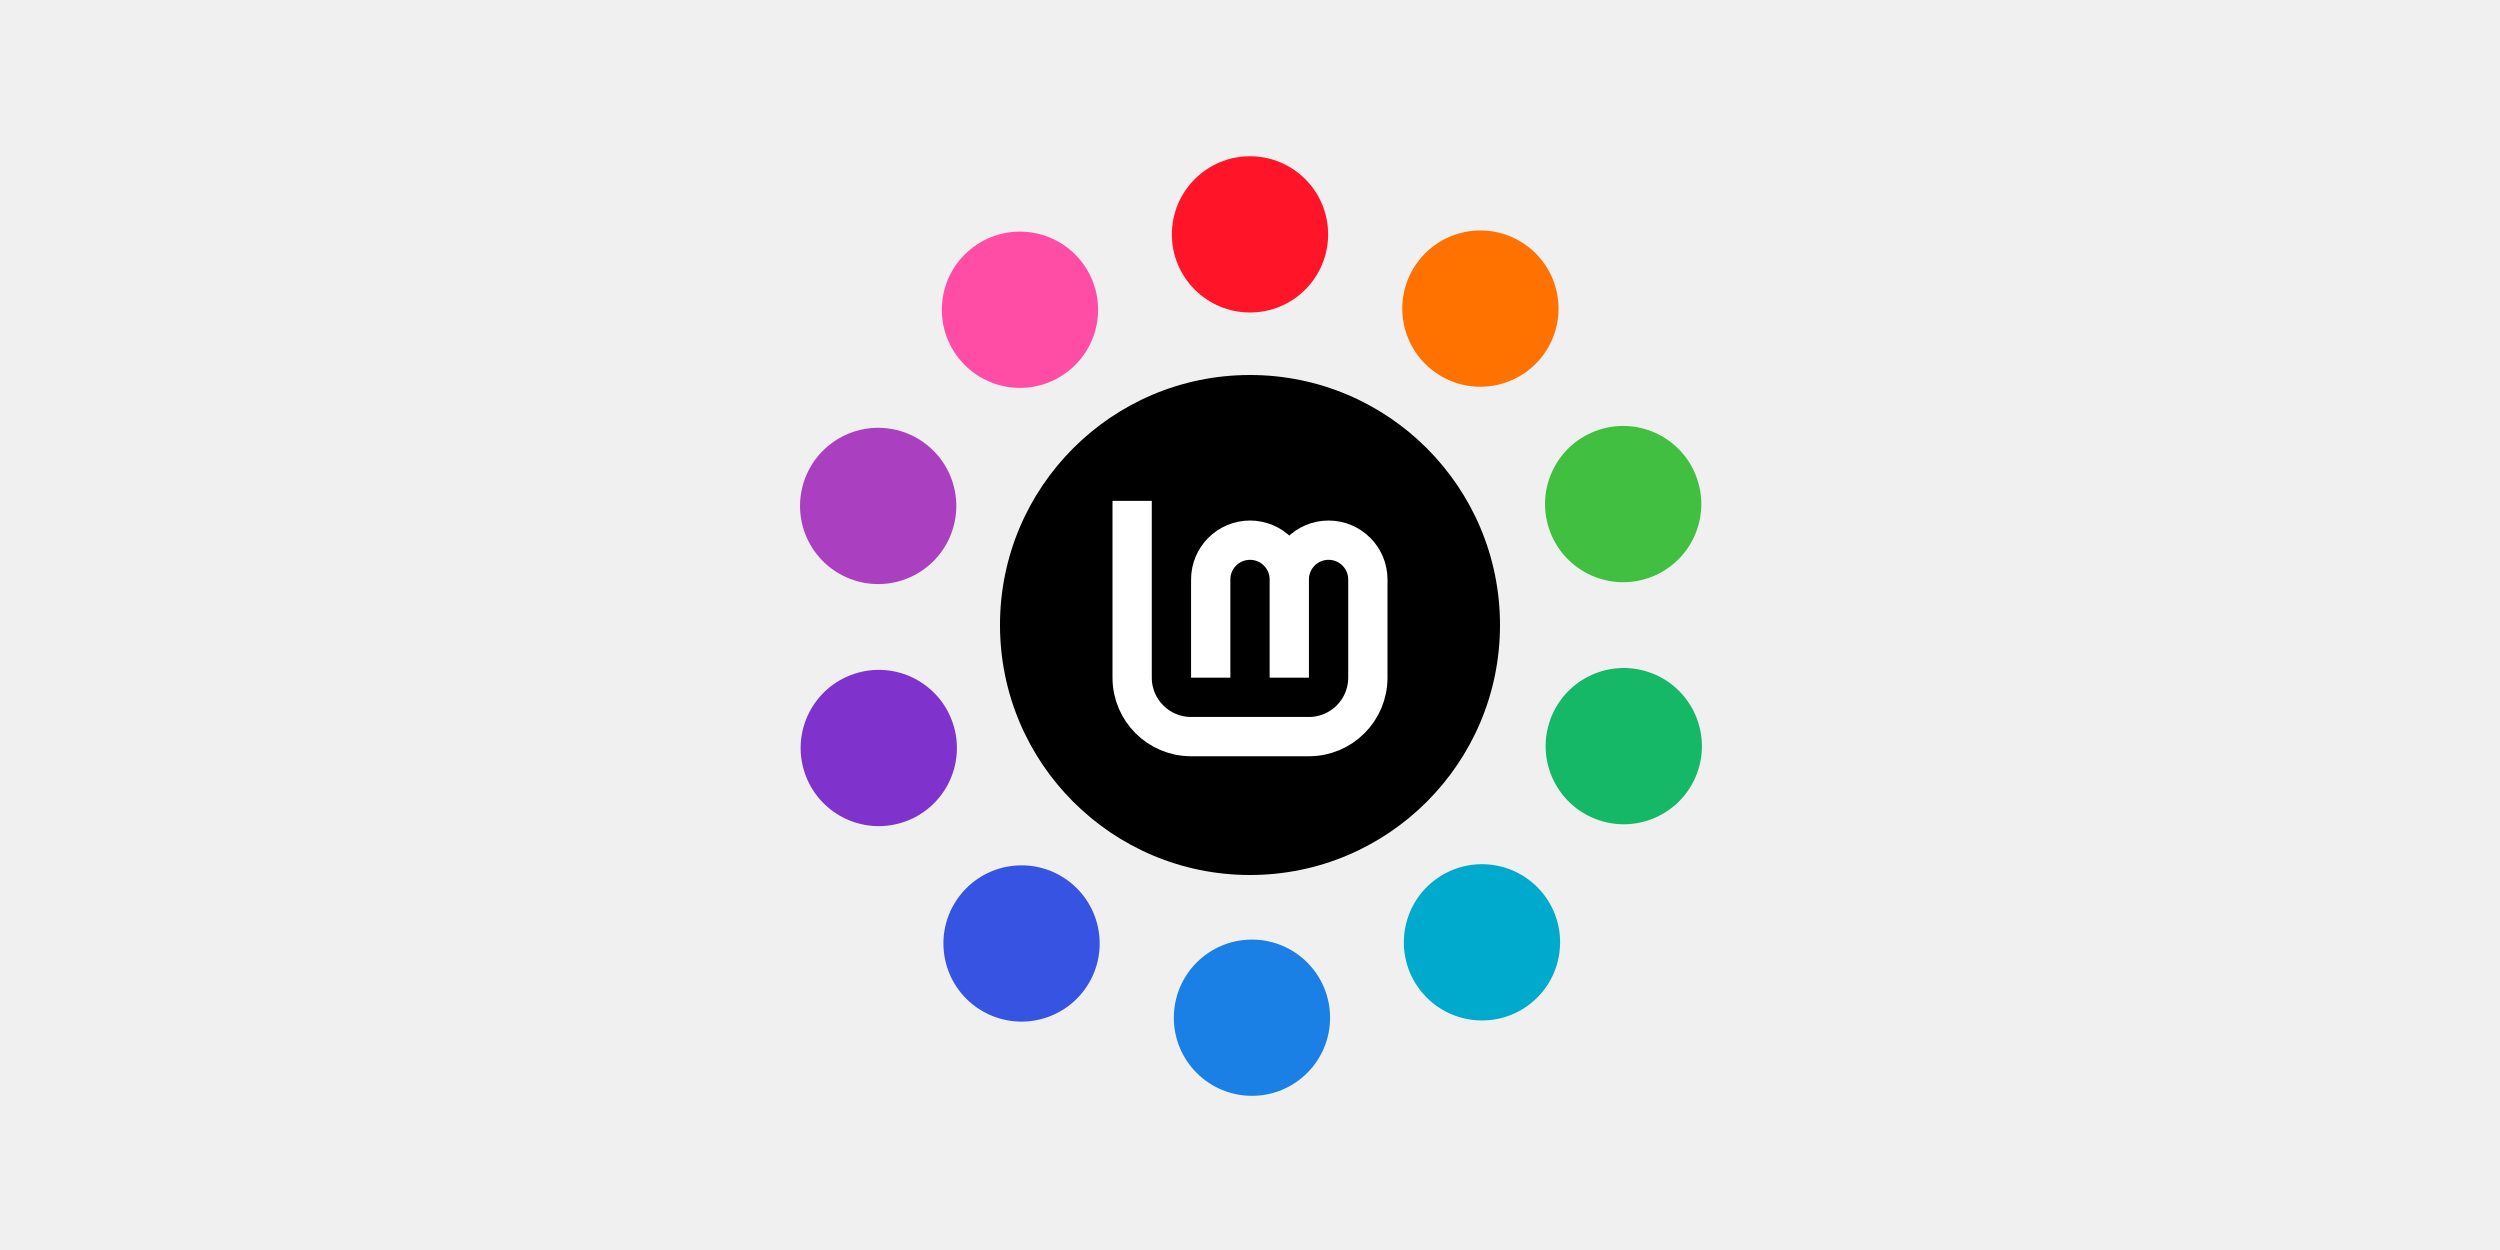
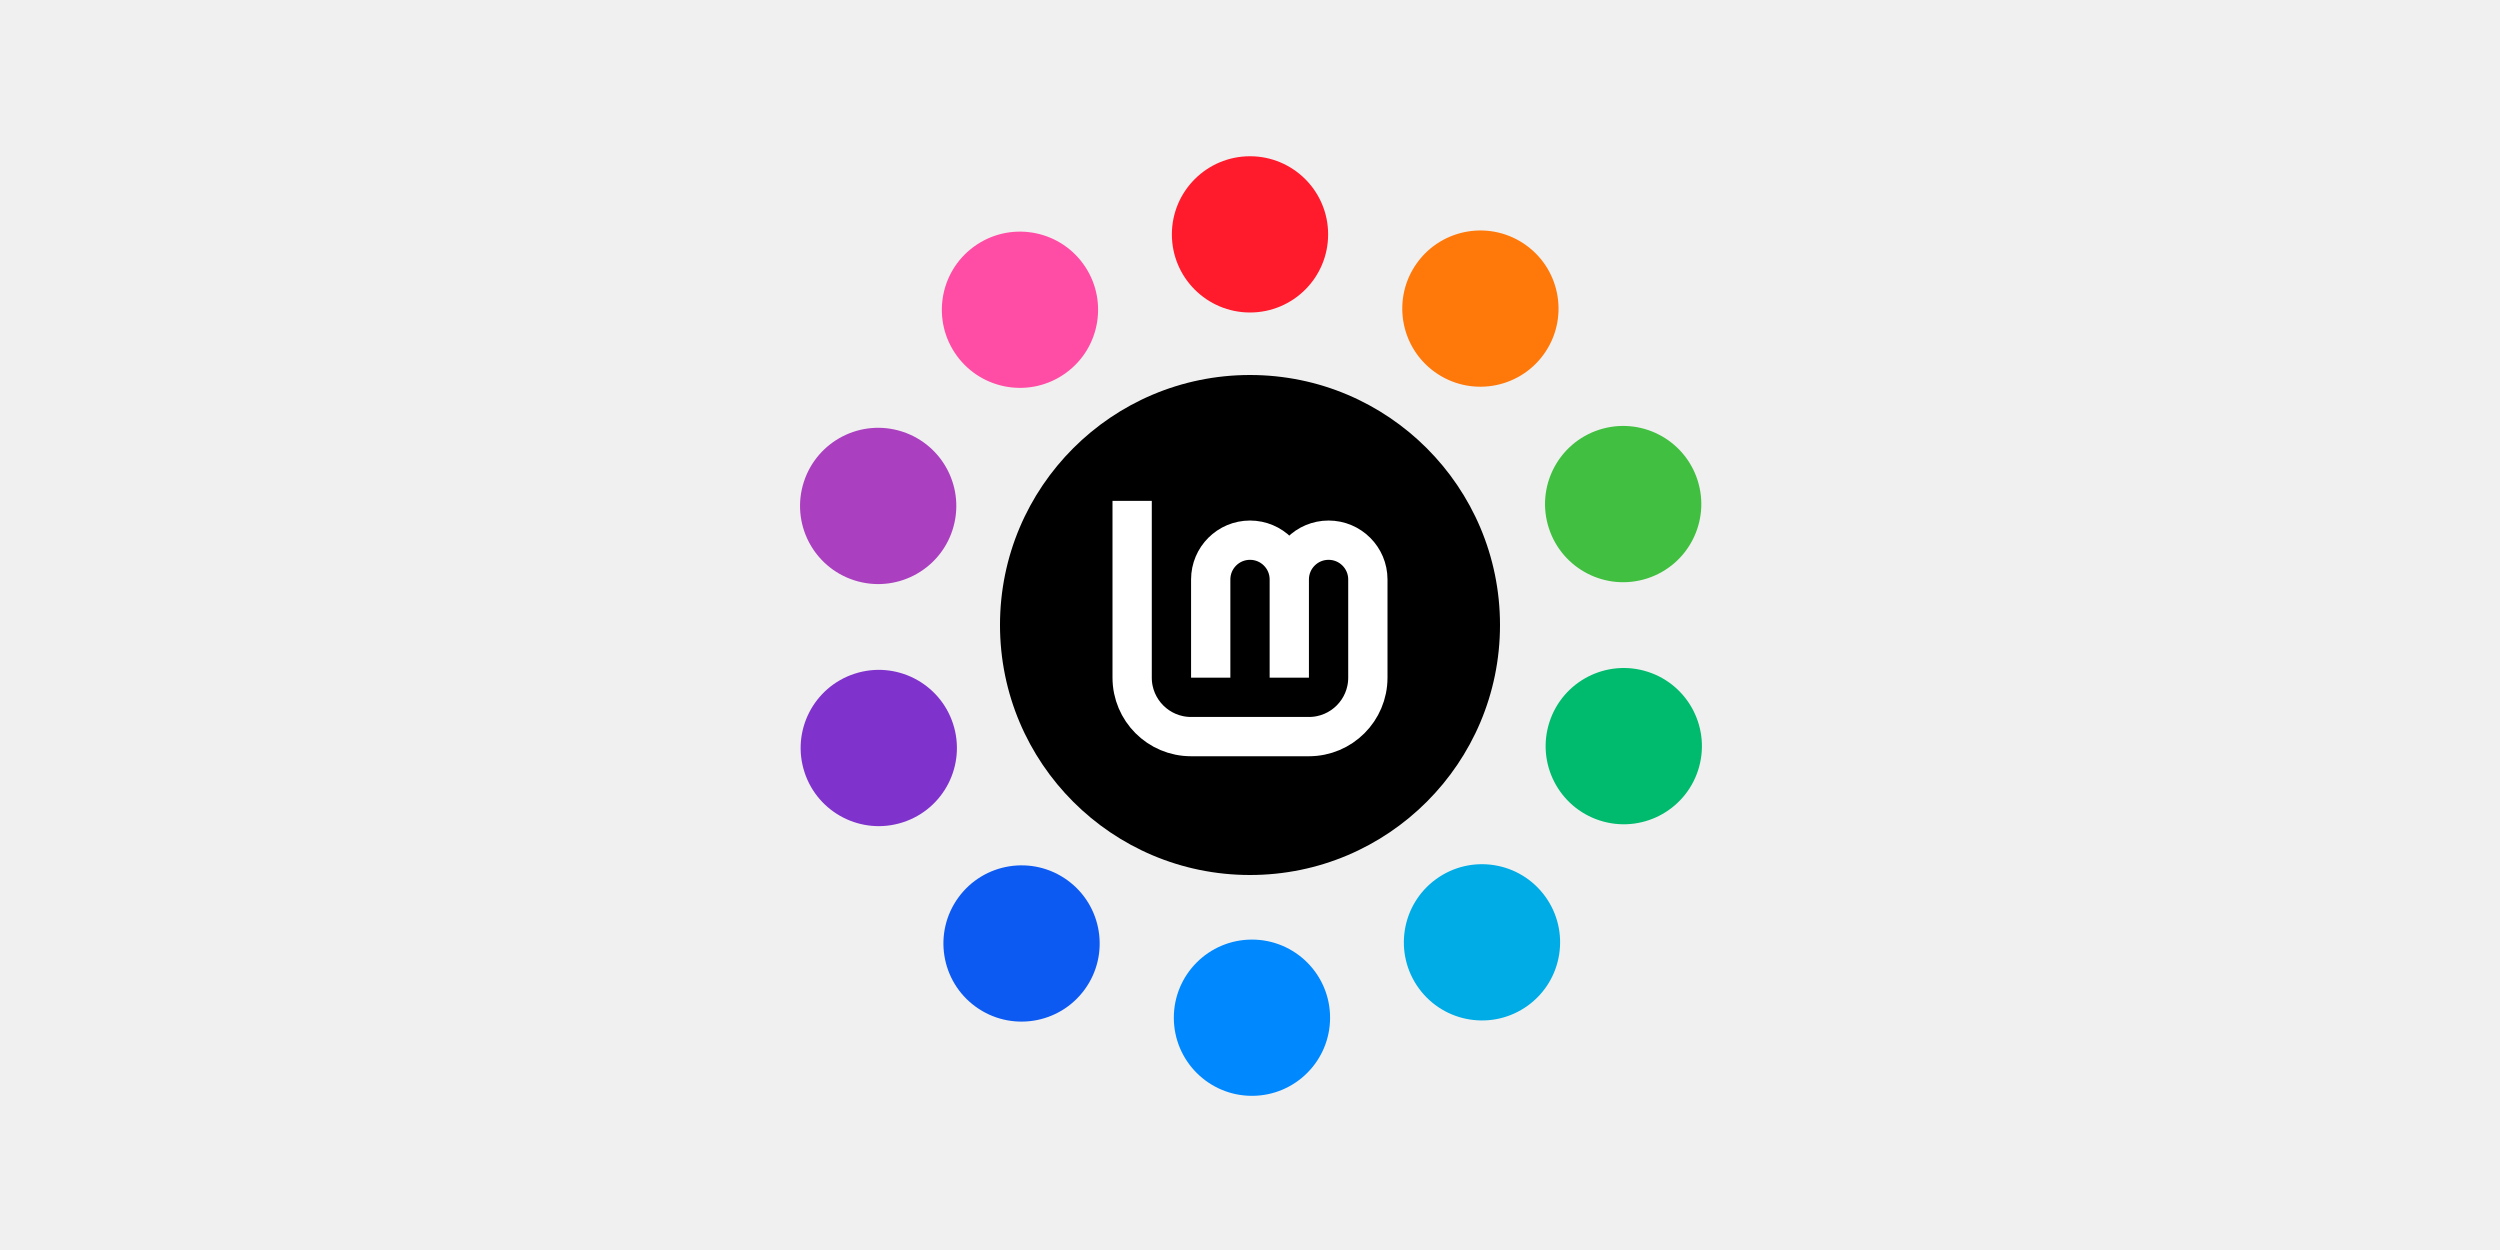
<svg xmlns="http://www.w3.org/2000/svg" width="1280" height="640" viewBox="0 0 1280 640" id="svg2" version="1.1">
  <defs id="defs4" />
  <g transform="translate(0,-1.2e-5)" id="layer2" />
  <g transform="translate(0,-1.2e-5)" id="layer1" />
  <g id="layer3" transform="translate(-16,-32)">
-     <circle style="fill:#ff1428;fill-opacity:1;stroke:none;stroke-width:0;stroke-miterlimit:4;stroke-dasharray:none" id="path863" cx="656" cy="152" r="40" />
-     <circle style="fill:#ff7200;fill-opacity:1;stroke:none;stroke-width:0;stroke-miterlimit:4;stroke-dasharray:none" id="circle879" cx="737.834" cy="-301.209" r="40" transform="rotate(36)" />
+     <circle style="fill:#ff1a2c;fill-opacity:1;stroke:none;stroke-width:0;stroke-miterlimit:4;stroke-dasharray:none" id="path863" cx="656" cy="152" r="40" />
+     <circle style="fill:#ff780a;fill-opacity:1;stroke:none;stroke-width:0;stroke-miterlimit:4;stroke-dasharray:none" id="circle879" cx="737.834" cy="-301.209" r="40" transform="rotate(36)" />
    <circle style="fill:#40bf40;fill-opacity:1;stroke:none;stroke-width:0;stroke-miterlimit:4;stroke-dasharray:none" id="circle881" cx="537.649" cy="-715.963" r="40" transform="rotate(72)" />
-     <circle style="fill:#14b866;fill-opacity:1;stroke:none;stroke-width:0;stroke-miterlimit:4;stroke-dasharray:none" id="circle883" cx="131.91" cy="-933.841" r="40" transform="rotate(108)" />
-     <circle style="fill:#00aacc;fill-opacity:1;stroke:none;stroke-width:0;stroke-miterlimit:4;stroke-dasharray:none" id="circle885" cx="-324.406" cy="-871.62" r="40" transform="rotate(144)" />
-     <circle style="fill:#1a80e5;fill-opacity:1;stroke:none;stroke-width:0;stroke-miterlimit:4;stroke-dasharray:none" id="circle887" cx="-657" cy="-553.067" r="40" transform="scale(-1)" />
-     <circle style="fill:#3753e2;fill-opacity:1;stroke:none;stroke-width:0;stroke-miterlimit:4;stroke-dasharray:none" id="circle889" cx="-738.834" cy="-99.858" r="40" transform="rotate(-144)" />
+     <circle style="fill:#00ba6d;fill-opacity:1;stroke:none;stroke-width:0;stroke-miterlimit:4;stroke-dasharray:none" id="circle883" cx="131.91" cy="-933.841" r="40" transform="rotate(108)" />
+     <circle style="fill:#00ace5;fill-opacity:1;stroke:none;stroke-width:0;stroke-miterlimit:4;stroke-dasharray:none" id="circle885" cx="-324.406" cy="-871.62" r="40" transform="rotate(144)" />
+     <circle style="fill:#0088ff;fill-opacity:1;stroke:none;stroke-width:0;stroke-miterlimit:4;stroke-dasharray:none" id="circle887" cx="-657" cy="-553.067" r="40" transform="scale(-1)" />
+     <circle style="fill:#0d5af2;fill-opacity:1;stroke:none;stroke-width:0;stroke-miterlimit:4;stroke-dasharray:none" id="circle889" cx="-738.834" cy="-99.858" r="40" transform="rotate(-144)" />
    <circle style="fill:#8033cc;fill-opacity:1;stroke:none;stroke-width:0;stroke-miterlimit:4;stroke-dasharray:none" id="circle891" cx="-538.649" cy="314.896" r="40" transform="rotate(-108)" />
    <circle style="fill:#aa40bf;fill-opacity:1;stroke:none;stroke-width:0;stroke-miterlimit:4;stroke-dasharray:none" id="circle893" cx="-132.91" cy="532.774" r="40" transform="rotate(-72)" />
    <circle style="fill:#ff4da6;fill-opacity:1;stroke:none;stroke-width:0;stroke-miterlimit:4;stroke-dasharray:none" id="circle895" cx="323.406" cy="470.553" r="40" transform="rotate(-36)" />
    <g id="g58" transform="matrix(0.9142857,0,0,0.9142857,442.9714,-537.9312)">
      <circle cy="973.362" cx="233" id="ellipse4247" style="fill:#000000;fill-opacity:1;stroke:none;stroke-width:0;stroke-linecap:butt;stroke-linejoin:bevel;stroke-miterlimit:4;stroke-dasharray:none;stroke-opacity:1" r="140" />
      <path d="m 211,1002.862 v -55 c 0,-12.15 9.85,-22 22,-22 12.15,0 22,9.85 22,22 v 55 m -88,-99 v 99 c 0,18.225 14.775,33 33,33 h 66 c 18.225,0 33,-14.775 33,-33 v -55 c 0,-12.15 -9.85,-22 -22,-22 -12.15,0 -22,9.85 -22,22" style="fill:none;fill-opacity:0.267;stroke:#ffffff;stroke-width:22;stroke-linecap:butt;stroke-linejoin:miter;stroke-miterlimit:4;stroke-dasharray:none;stroke-opacity:1" id="path4249" />
    </g>
  </g>
</svg>
